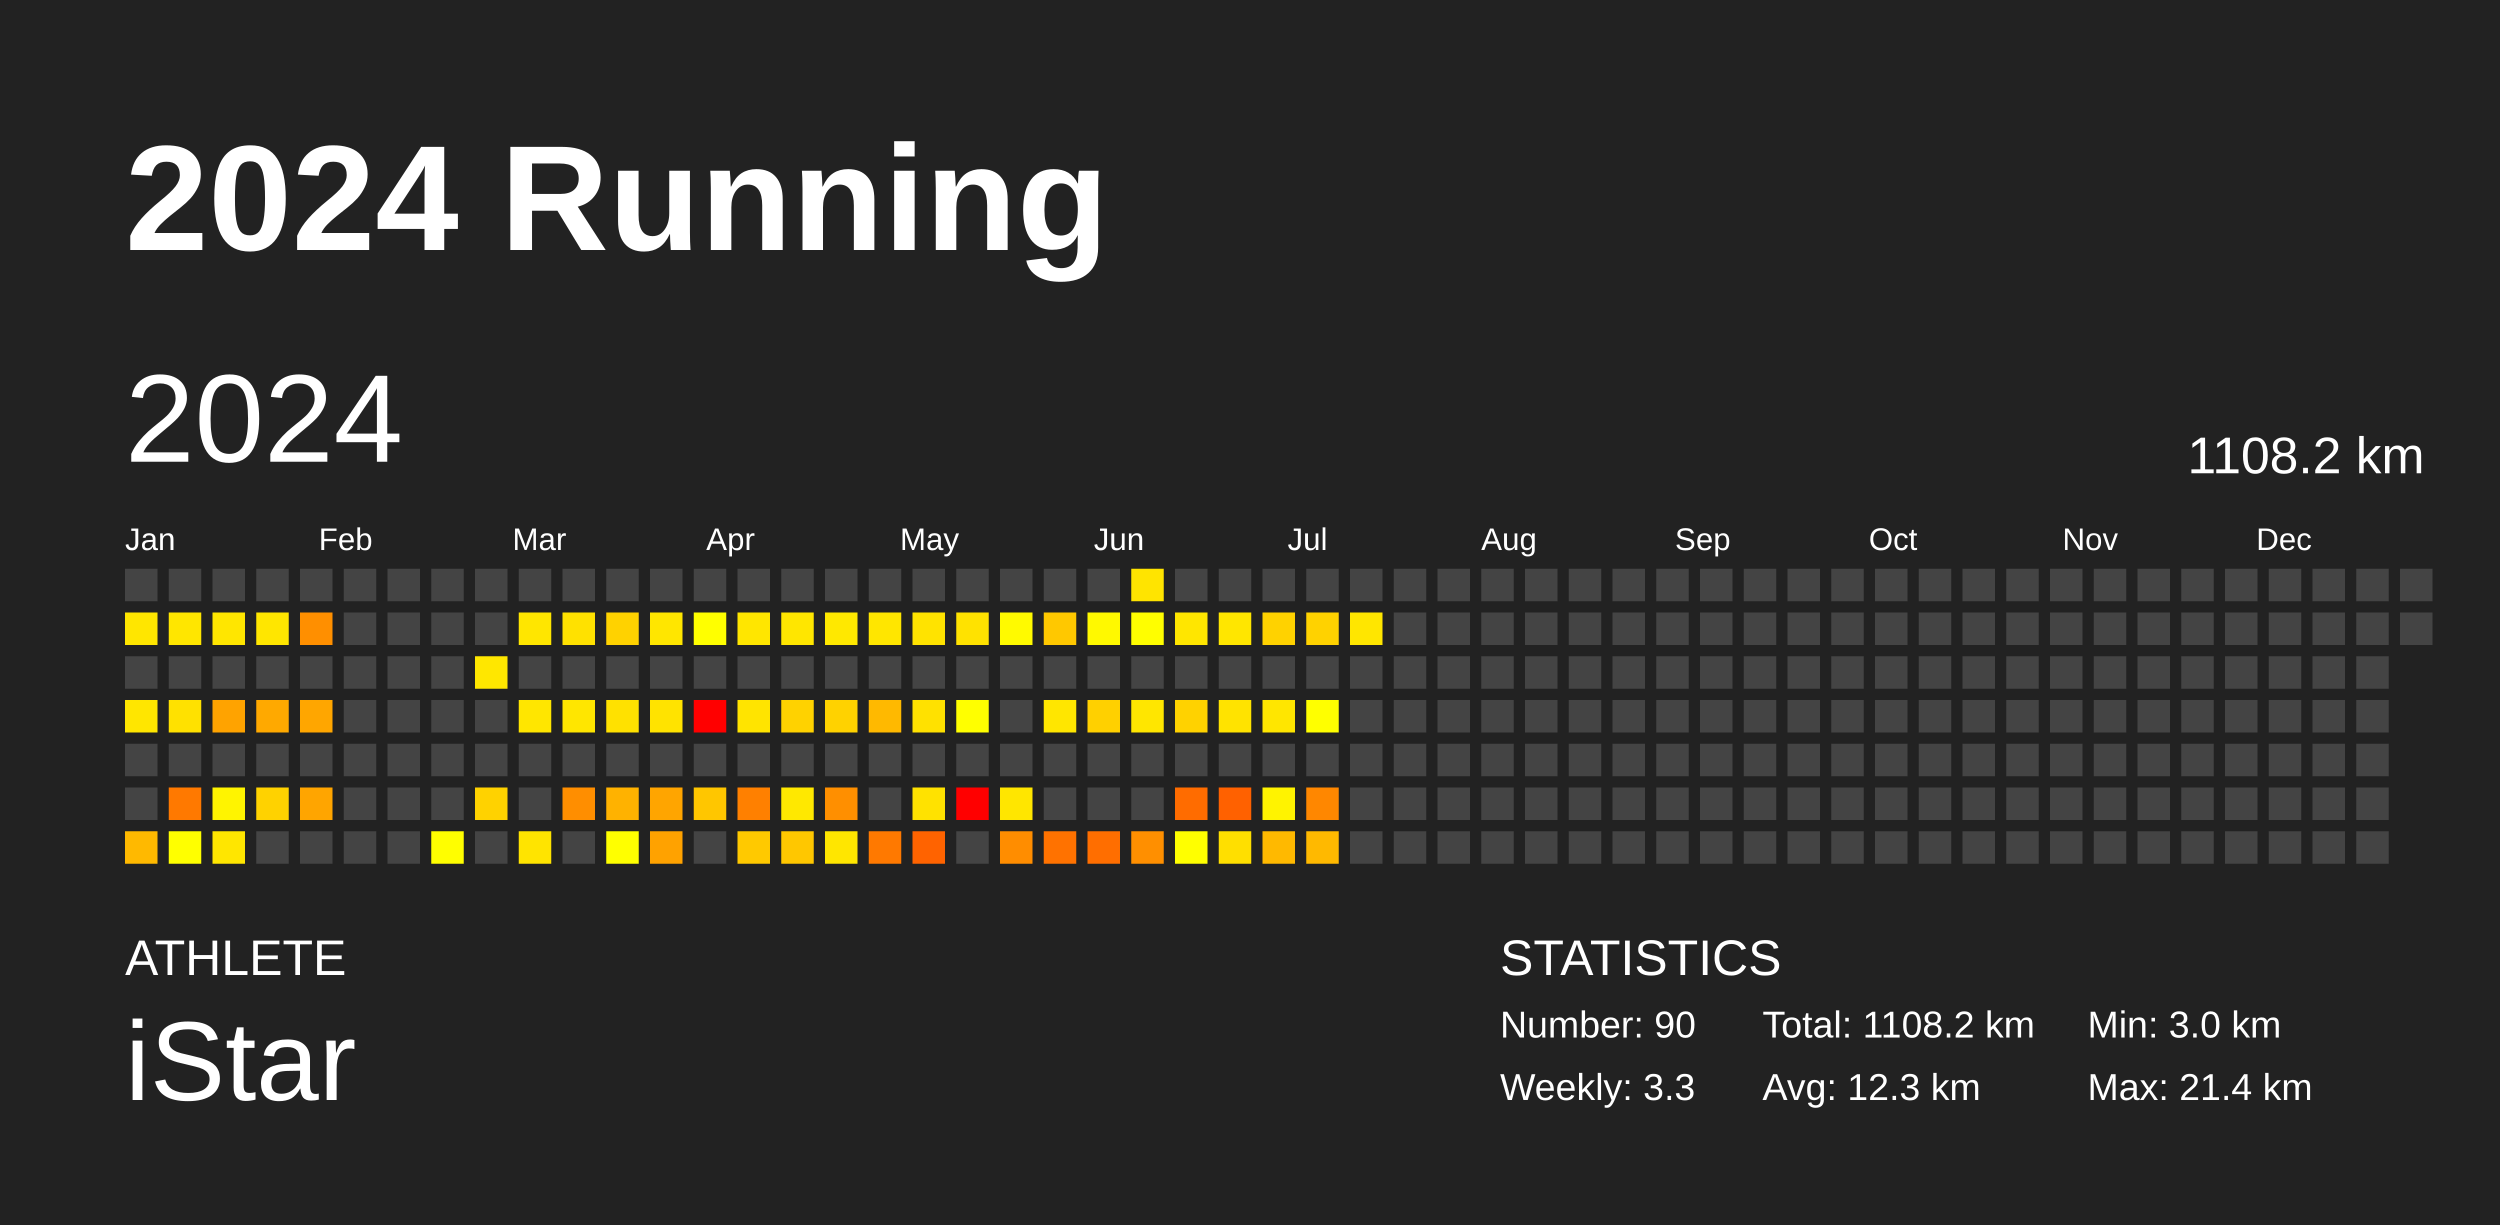
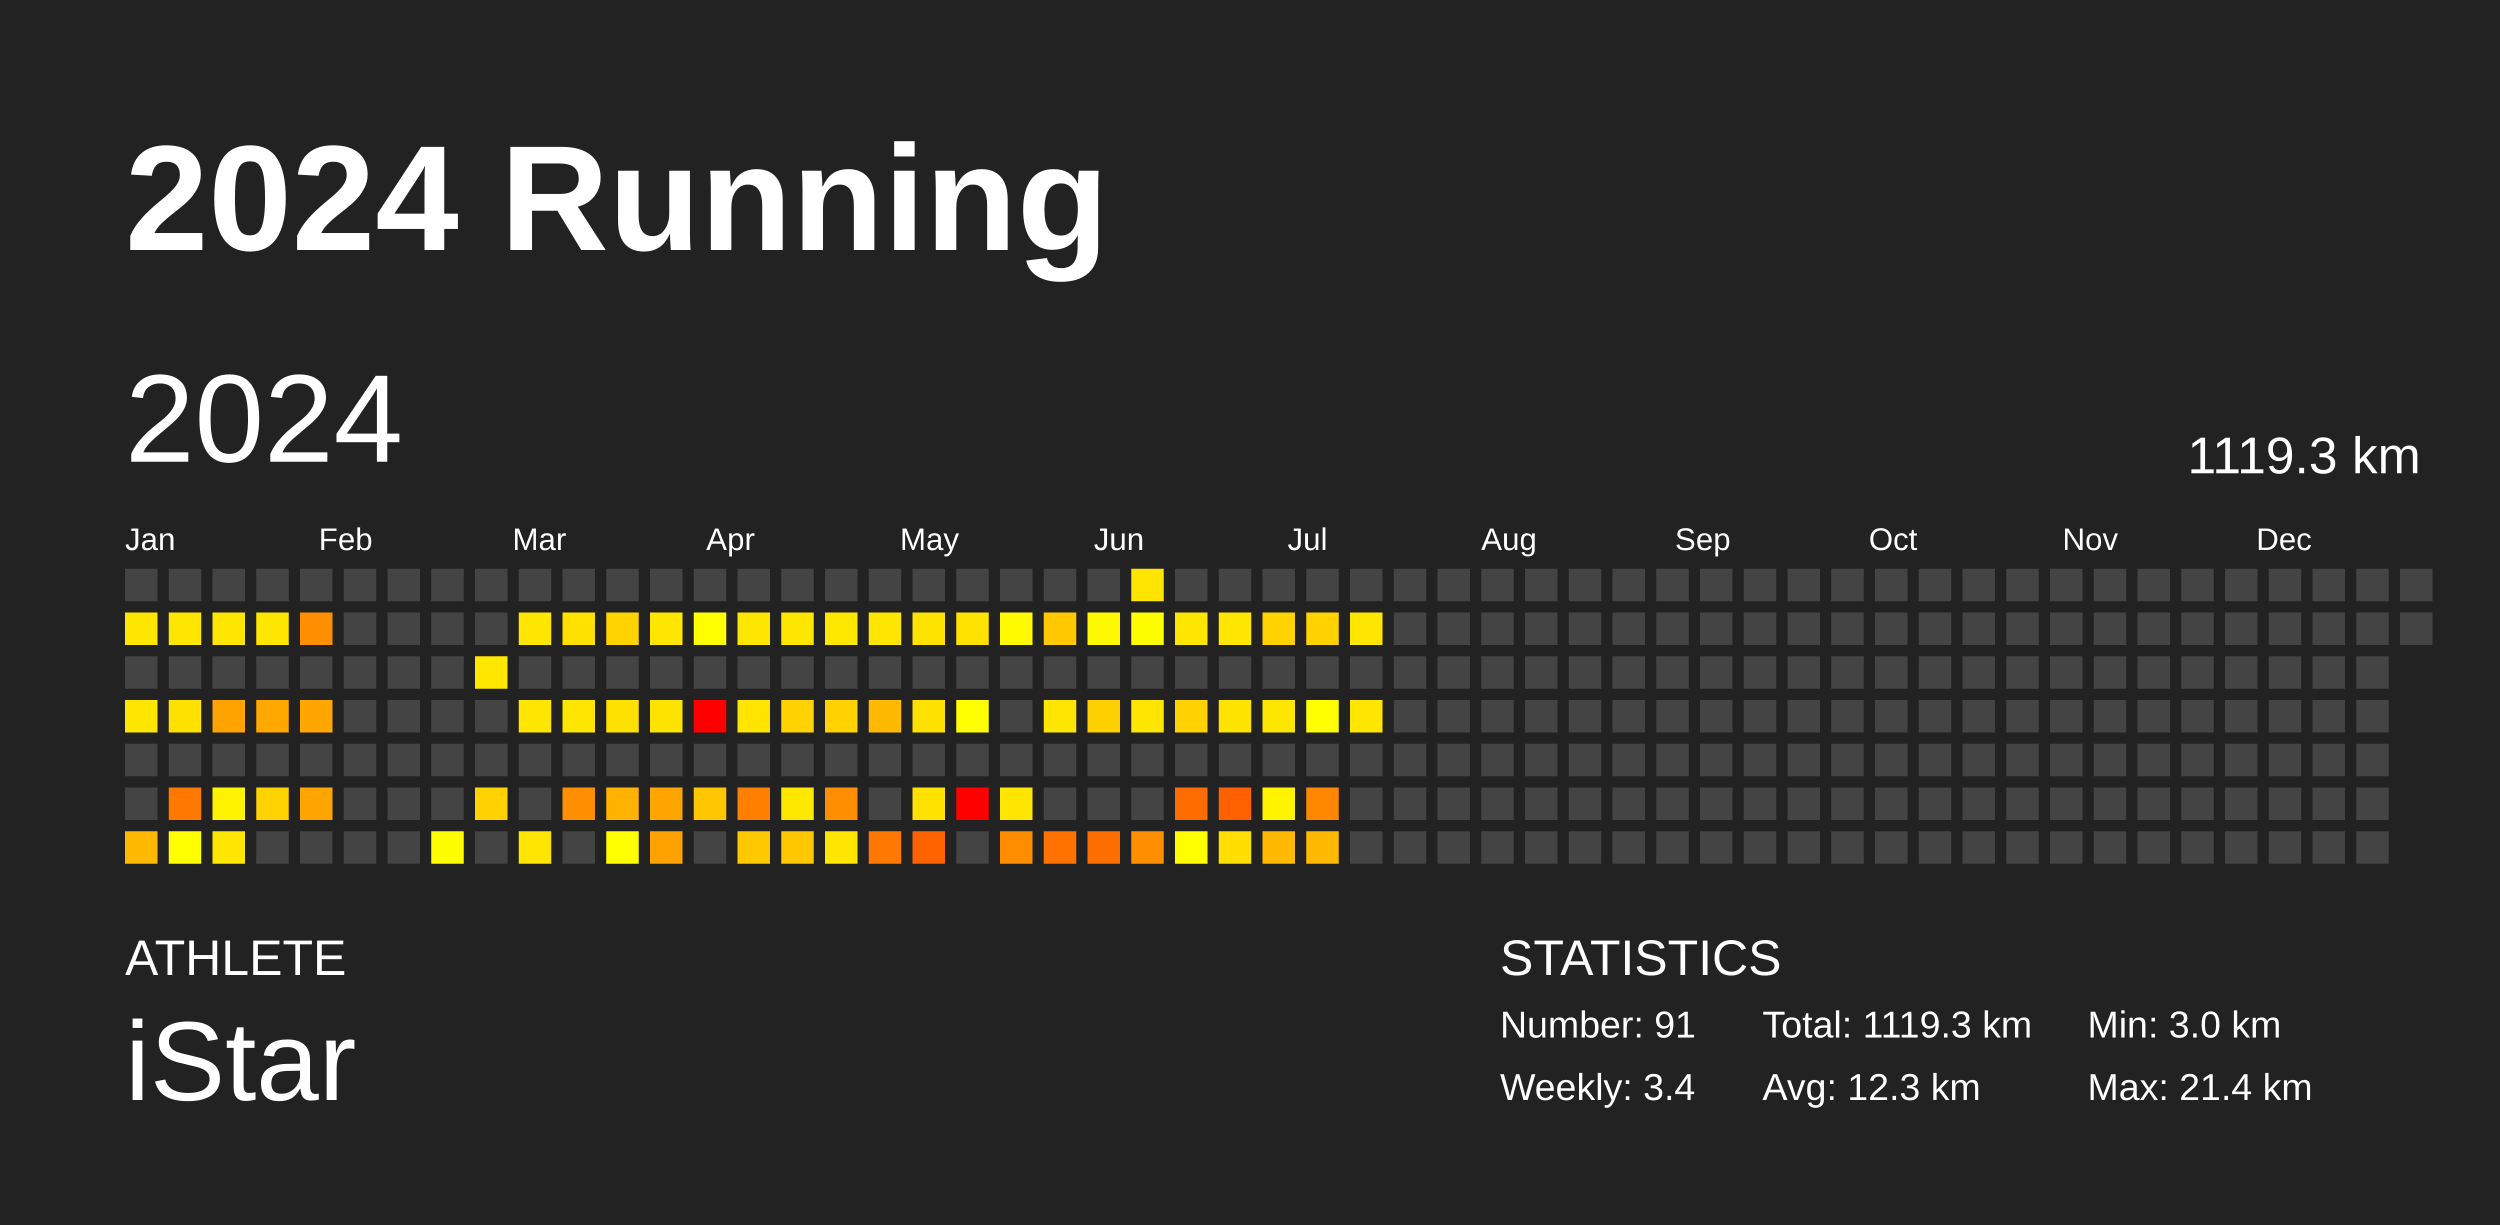
<svg xmlns="http://www.w3.org/2000/svg" baseProfile="full" height="98mm" version="1.1" viewBox="0,0,200,98" width="200mm">
  <defs />
  <rect fill="#222222" height="98" width="200" x="0" y="0" />
  <text fill="#FFFFFF" style="font-size:12px; font-family:Arial; font-weight:bold;" x="10" y="20">2024 Running</text>
  <text fill="#FFFFFF" style="font-size:4px; font-family:Arial" x="10" y="78">ATHLETE</text>
  <text fill="#FFFFFF" style="font-size:9px; font-family:Arial" x="10" y="88">iStar</text>
  <text fill="#FFFFFF" style="font-size:4px; font-family:Arial" x="120" y="78">STATISTICS</text>
-   <text fill="#FFFFFF" style="font-size:3px; font-family:Arial" x="120" y="83">Number: 90</text>
-   <text fill="#FFFFFF" style="font-size:3px; font-family:Arial" x="120" y="88">Weekly: 3.3</text>
-   <text fill="#FFFFFF" style="font-size:3px; font-family:Arial" x="141" y="83">Total: 1108.2 km</text>
+   <text fill="#FFFFFF" style="font-size:3px; font-family:Arial" x="120" y="83">Number: 91</text>
+   <text fill="#FFFFFF" style="font-size:3px; font-family:Arial" x="120" y="88">Weekly: 3.4</text>
+   <text fill="#FFFFFF" style="font-size:3px; font-family:Arial" x="141" y="83">Total: 1119.3 km</text>
  <text fill="#FFFFFF" style="font-size:3px; font-family:Arial" x="141" y="88">Avg: 12.3 km</text>
  <text fill="#FFFFFF" style="font-size:3px; font-family:Arial" x="167" y="83">Min: 3.0 km</text>
  <text fill="#FFFFFF" style="font-size:3px; font-family:Arial" x="167" y="88">Max: 21.4 km</text>
  <text dominant-baseline="hanging" fill="#FFFFFF" style="font-size:10.0px; font-family:Arial;" x="10" y="30">2024</text>
-   <text dominant-baseline="hanging" fill="#FFFFFF" style="font-size:4.125px; font-family:Arial;" x="175" y="35">1108.2 km</text>
+   <text dominant-baseline="hanging" fill="#FFFFFF" style="font-size:4.125px; font-family:Arial;" x="175" y="35">1119.3 km</text>
  <text fill="#FFFFFF" style="font-size:2.5px; font-family:Arial" x="10.0" y="44">Jan</text>
  <text fill="#FFFFFF" style="font-size:2.5px; font-family:Arial" x="25.5" y="44">Feb</text>
  <text fill="#FFFFFF" style="font-size:2.5px; font-family:Arial" x="41.0" y="44">Mar</text>
  <text fill="#FFFFFF" style="font-size:2.5px; font-family:Arial" x="56.5" y="44">Apr</text>
  <text fill="#FFFFFF" style="font-size:2.5px; font-family:Arial" x="72.0" y="44">May</text>
  <text fill="#FFFFFF" style="font-size:2.5px; font-family:Arial" x="87.5" y="44">Jun</text>
  <text fill="#FFFFFF" style="font-size:2.5px; font-family:Arial" x="103.0" y="44">Jul</text>
  <text fill="#FFFFFF" style="font-size:2.5px; font-family:Arial" x="118.5" y="44">Aug</text>
  <text fill="#FFFFFF" style="font-size:2.5px; font-family:Arial" x="134.0" y="44">Sep</text>
  <text fill="#FFFFFF" style="font-size:2.5px; font-family:Arial" x="149.5" y="44">Oct</text>
  <text fill="#FFFFFF" style="font-size:2.5px; font-family:Arial" x="165.0" y="44">Nov</text>
  <text fill="#FFFFFF" style="font-size:2.5px; font-family:Arial" x="180.5" y="44">Dec</text>
  <rect fill="#444444" height="2.6" width="2.6" x="10.0" y="45.5" />
  <rect fill="#ffe600" height="2.6" width="2.6" x="10.0" y="49.0" />
  <rect fill="#444444" height="2.6" width="2.6" x="10.0" y="52.5" />
  <rect fill="#ffe600" height="2.6" width="2.6" x="10.0" y="56.0" />
  <rect fill="#444444" height="2.6" width="2.6" x="10.0" y="59.5" />
  <rect fill="#444444" height="2.6" width="2.6" x="10.0" y="63.0" />
  <rect fill="#ffb900" height="2.6" width="2.6" x="10.0" y="66.5" />
  <rect fill="#444444" height="2.6" width="2.6" x="13.5" y="45.5" />
  <rect fill="#ffe600" height="2.6" width="2.6" x="13.5" y="49.0" />
  <rect fill="#444444" height="2.6" width="2.6" x="13.5" y="52.5" />
  <rect fill="#ffe100" height="2.6" width="2.6" x="13.5" y="56.0" />
  <rect fill="#444444" height="2.6" width="2.6" x="13.5" y="59.5" />
  <rect fill="#ff7900" height="2.6" width="2.6" x="13.5" y="63.0" />
  <rect fill="#ffff00" height="2.6" width="2.6" x="13.5" y="66.5" />
  <rect fill="#444444" height="2.6" width="2.6" x="17.0" y="45.5" />
  <rect fill="#ffe600" height="2.6" width="2.6" x="17.0" y="49.0" />
  <rect fill="#444444" height="2.6" width="2.6" x="17.0" y="52.5" />
  <rect fill="#ffa300" height="2.6" width="2.6" x="17.0" y="56.0" />
  <rect fill="#444444" height="2.6" width="2.6" x="17.0" y="59.5" />
  <rect fill="#fff400" height="2.6" width="2.6" x="17.0" y="63.0" />
  <rect fill="#ffe600" height="2.6" width="2.6" x="17.0" y="66.5" />
  <rect fill="#444444" height="2.6" width="2.6" x="20.5" y="45.5" />
  <rect fill="#ffe600" height="2.6" width="2.6" x="20.5" y="49.0" />
  <rect fill="#444444" height="2.6" width="2.6" x="20.5" y="52.5" />
  <rect fill="#ffa900" height="2.6" width="2.6" x="20.5" y="56.0" />
  <rect fill="#444444" height="2.6" width="2.6" x="20.5" y="59.5" />
  <rect fill="#ffd200" height="2.6" width="2.6" x="20.5" y="63.0" />
  <rect fill="#444444" height="2.6" width="2.6" x="20.5" y="66.5" />
  <rect fill="#444444" height="2.6" width="2.6" x="24.0" y="45.5" />
  <rect fill="#ff8f00" height="2.6" width="2.6" x="24.0" y="49.0" />
  <rect fill="#444444" height="2.6" width="2.6" x="24.0" y="52.5" />
  <rect fill="#ffa600" height="2.6" width="2.6" x="24.0" y="56.0" />
  <rect fill="#444444" height="2.6" width="2.6" x="24.0" y="59.5" />
  <rect fill="#ffa500" height="2.6" width="2.6" x="24.0" y="63.0" />
  <rect fill="#444444" height="2.6" width="2.6" x="24.0" y="66.5" />
  <rect fill="#444444" height="2.6" width="2.6" x="27.5" y="45.5" />
  <rect fill="#444444" height="2.6" width="2.6" x="27.5" y="49.0" />
  <rect fill="#444444" height="2.6" width="2.6" x="27.5" y="52.5" />
  <rect fill="#444444" height="2.6" width="2.6" x="27.5" y="56.0" />
  <rect fill="#444444" height="2.6" width="2.6" x="27.5" y="59.5" />
  <rect fill="#444444" height="2.6" width="2.6" x="27.5" y="63.0" />
  <rect fill="#444444" height="2.6" width="2.6" x="27.5" y="66.5" />
  <rect fill="#444444" height="2.6" width="2.6" x="31.0" y="45.5" />
  <rect fill="#444444" height="2.6" width="2.6" x="31.0" y="49.0" />
  <rect fill="#444444" height="2.6" width="2.6" x="31.0" y="52.5" />
  <rect fill="#444444" height="2.6" width="2.6" x="31.0" y="56.0" />
  <rect fill="#444444" height="2.6" width="2.6" x="31.0" y="59.5" />
  <rect fill="#444444" height="2.6" width="2.6" x="31.0" y="63.0" />
  <rect fill="#444444" height="2.6" width="2.6" x="31.0" y="66.5" />
  <rect fill="#444444" height="2.6" width="2.6" x="34.5" y="45.5" />
  <rect fill="#444444" height="2.6" width="2.6" x="34.5" y="49.0" />
  <rect fill="#444444" height="2.6" width="2.6" x="34.5" y="52.5" />
  <rect fill="#444444" height="2.6" width="2.6" x="34.5" y="56.0" />
  <rect fill="#444444" height="2.6" width="2.6" x="34.5" y="59.5" />
  <rect fill="#444444" height="2.6" width="2.6" x="34.5" y="63.0" />
  <rect fill="#fffe00" height="2.6" width="2.6" x="34.5" y="66.5" />
  <rect fill="#444444" height="2.6" width="2.6" x="38.0" y="45.5" />
  <rect fill="#444444" height="2.6" width="2.6" x="38.0" y="49.0" />
  <rect fill="#ffe700" height="2.6" width="2.6" x="38.0" y="52.5" />
  <rect fill="#444444" height="2.6" width="2.6" x="38.0" y="56.0" />
  <rect fill="#444444" height="2.6" width="2.6" x="38.0" y="59.5" />
  <rect fill="#ffd200" height="2.6" width="2.6" x="38.0" y="63.0" />
  <rect fill="#444444" height="2.6" width="2.6" x="38.0" y="66.5" />
  <rect fill="#444444" height="2.6" width="2.6" x="41.5" y="45.5" />
  <rect fill="#ffe600" height="2.6" width="2.6" x="41.5" y="49.0" />
  <rect fill="#444444" height="2.6" width="2.6" x="41.5" y="52.5" />
  <rect fill="#ffe600" height="2.6" width="2.6" x="41.5" y="56.0" />
  <rect fill="#444444" height="2.6" width="2.6" x="41.5" y="59.5" />
  <rect fill="#444444" height="2.6" width="2.6" x="41.5" y="63.0" />
  <rect fill="#ffe400" height="2.6" width="2.6" x="41.5" y="66.5" />
  <rect fill="#444444" height="2.6" width="2.6" x="45.0" y="45.5" />
  <rect fill="#ffe100" height="2.6" width="2.6" x="45.0" y="49.0" />
  <rect fill="#444444" height="2.6" width="2.6" x="45.0" y="52.5" />
  <rect fill="#ffe600" height="2.6" width="2.6" x="45.0" y="56.0" />
  <rect fill="#444444" height="2.6" width="2.6" x="45.0" y="59.5" />
  <rect fill="#ff8e00" height="2.6" width="2.6" x="45.0" y="63.0" />
  <rect fill="#444444" height="2.6" width="2.6" x="45.0" y="66.5" />
  <rect fill="#444444" height="2.6" width="2.6" x="48.5" y="45.5" />
  <rect fill="#ffd200" height="2.6" width="2.6" x="48.5" y="49.0" />
  <rect fill="#444444" height="2.6" width="2.6" x="48.5" y="52.5" />
  <rect fill="#ffe100" height="2.6" width="2.6" x="48.5" y="56.0" />
  <rect fill="#444444" height="2.6" width="2.6" x="48.5" y="59.5" />
  <rect fill="#ffb200" height="2.6" width="2.6" x="48.5" y="63.0" />
  <rect fill="#ffff00" height="2.6" width="2.6" x="48.5" y="66.5" />
  <rect fill="#444444" height="2.6" width="2.6" x="52.0" y="45.5" />
  <rect fill="#ffe600" height="2.6" width="2.6" x="52.0" y="49.0" />
  <rect fill="#444444" height="2.6" width="2.6" x="52.0" y="52.5" />
  <rect fill="#ffe300" height="2.6" width="2.6" x="52.0" y="56.0" />
  <rect fill="#444444" height="2.6" width="2.6" x="52.0" y="59.5" />
  <rect fill="#ffa500" height="2.6" width="2.6" x="52.0" y="63.0" />
  <rect fill="#ffa200" height="2.6" width="2.6" x="52.0" y="66.5" />
  <rect fill="#444444" height="2.6" width="2.6" x="55.5" y="45.5" />
  <rect fill="#ffff00" height="2.6" width="2.6" x="55.5" y="49.0" />
  <rect fill="#444444" height="2.6" width="2.6" x="55.5" y="52.5" />
  <rect fill="red" height="2.6" width="2.6" x="55.5" y="56.0" />
  <rect fill="#444444" height="2.6" width="2.6" x="55.5" y="59.5" />
  <rect fill="#ffc600" height="2.6" width="2.6" x="55.5" y="63.0" />
  <rect fill="#444444" height="2.6" width="2.6" x="55.5" y="66.5" />
  <rect fill="#444444" height="2.6" width="2.6" x="59.0" y="45.5" />
  <rect fill="#ffe600" height="2.6" width="2.6" x="59.0" y="49.0" />
  <rect fill="#444444" height="2.6" width="2.6" x="59.0" y="52.5" />
  <rect fill="#ffe400" height="2.6" width="2.6" x="59.0" y="56.0" />
  <rect fill="#444444" height="2.6" width="2.6" x="59.0" y="59.5" />
  <rect fill="#ff8000" height="2.6" width="2.6" x="59.0" y="63.0" />
  <rect fill="#ffc900" height="2.6" width="2.6" x="59.0" y="66.5" />
  <rect fill="#444444" height="2.6" width="2.6" x="62.5" y="45.5" />
  <rect fill="#ffe600" height="2.6" width="2.6" x="62.5" y="49.0" />
  <rect fill="#444444" height="2.6" width="2.6" x="62.5" y="52.5" />
  <rect fill="#ffd200" height="2.6" width="2.6" x="62.5" y="56.0" />
  <rect fill="#444444" height="2.6" width="2.6" x="62.5" y="59.5" />
  <rect fill="#ffe800" height="2.6" width="2.6" x="62.5" y="63.0" />
  <rect fill="#ffc700" height="2.6" width="2.6" x="62.5" y="66.5" />
  <rect fill="#444444" height="2.6" width="2.6" x="66.0" y="45.5" />
  <rect fill="#ffe800" height="2.6" width="2.6" x="66.0" y="49.0" />
  <rect fill="#444444" height="2.6" width="2.6" x="66.0" y="52.5" />
  <rect fill="#ffd200" height="2.6" width="2.6" x="66.0" y="56.0" />
  <rect fill="#444444" height="2.6" width="2.6" x="66.0" y="59.5" />
  <rect fill="#ff8f00" height="2.6" width="2.6" x="66.0" y="63.0" />
  <rect fill="#ffe600" height="2.6" width="2.6" x="66.0" y="66.5" />
  <rect fill="#444444" height="2.6" width="2.6" x="69.5" y="45.5" />
  <rect fill="#ffe600" height="2.6" width="2.6" x="69.5" y="49.0" />
  <rect fill="#444444" height="2.6" width="2.6" x="69.5" y="52.5" />
  <rect fill="#ffb900" height="2.6" width="2.6" x="69.5" y="56.0" />
  <rect fill="#444444" height="2.6" width="2.6" x="69.5" y="59.5" />
  <rect fill="#444444" height="2.6" width="2.6" x="69.5" y="63.0" />
  <rect fill="#ff7900" height="2.6" width="2.6" x="69.5" y="66.5" />
  <rect fill="#444444" height="2.6" width="2.6" x="73.0" y="45.5" />
  <rect fill="#ffe300" height="2.6" width="2.6" x="73.0" y="49.0" />
  <rect fill="#444444" height="2.6" width="2.6" x="73.0" y="52.5" />
  <rect fill="#ffe100" height="2.6" width="2.6" x="73.0" y="56.0" />
  <rect fill="#444444" height="2.6" width="2.6" x="73.0" y="59.5" />
  <rect fill="#ffe200" height="2.6" width="2.6" x="73.0" y="63.0" />
  <rect fill="#ff6300" height="2.6" width="2.6" x="73.0" y="66.5" />
  <rect fill="#444444" height="2.6" width="2.6" x="76.5" y="45.5" />
  <rect fill="#ffe200" height="2.6" width="2.6" x="76.5" y="49.0" />
  <rect fill="#444444" height="2.6" width="2.6" x="76.5" y="52.5" />
  <rect fill="#ffff00" height="2.6" width="2.6" x="76.5" y="56.0" />
  <rect fill="#444444" height="2.6" width="2.6" x="76.5" y="59.5" />
  <rect fill="red" height="2.6" width="2.6" x="76.5" y="63.0" />
  <rect fill="#444444" height="2.6" width="2.6" x="76.5" y="66.5" />
  <rect fill="#444444" height="2.6" width="2.6" x="80.0" y="45.5" />
  <rect fill="#fffa00" height="2.6" width="2.6" x="80.0" y="49.0" />
  <rect fill="#444444" height="2.6" width="2.6" x="80.0" y="52.5" />
  <rect fill="#444444" height="2.6" width="2.6" x="80.0" y="56.0" />
  <rect fill="#444444" height="2.6" width="2.6" x="80.0" y="59.5" />
  <rect fill="#ffe600" height="2.6" width="2.6" x="80.0" y="63.0" />
  <rect fill="#ff8d00" height="2.6" width="2.6" x="80.0" y="66.5" />
  <rect fill="#444444" height="2.6" width="2.6" x="83.5" y="45.5" />
  <rect fill="#ffc800" height="2.6" width="2.6" x="83.5" y="49.0" />
  <rect fill="#444444" height="2.6" width="2.6" x="83.5" y="52.5" />
  <rect fill="#ffe600" height="2.6" width="2.6" x="83.5" y="56.0" />
  <rect fill="#444444" height="2.6" width="2.6" x="83.5" y="59.5" />
  <rect fill="#444444" height="2.6" width="2.6" x="83.5" y="63.0" />
  <rect fill="#ff7200" height="2.6" width="2.6" x="83.5" y="66.5" />
  <rect fill="#444444" height="2.6" width="2.6" x="87.0" y="45.5" />
  <rect fill="#fff900" height="2.6" width="2.6" x="87.0" y="49.0" />
  <rect fill="#444444" height="2.6" width="2.6" x="87.0" y="52.5" />
  <rect fill="#ffd000" height="2.6" width="2.6" x="87.0" y="56.0" />
  <rect fill="#444444" height="2.6" width="2.6" x="87.0" y="59.5" />
  <rect fill="#444444" height="2.6" width="2.6" x="87.0" y="63.0" />
  <rect fill="#ff6e00" height="2.6" width="2.6" x="87.0" y="66.5" />
  <rect fill="#ffe400" height="2.6" width="2.6" x="90.5" y="45.5" />
  <rect fill="#fffe00" height="2.6" width="2.6" x="90.5" y="49.0" />
  <rect fill="#444444" height="2.6" width="2.6" x="90.5" y="52.5" />
  <rect fill="#ffe600" height="2.6" width="2.6" x="90.5" y="56.0" />
  <rect fill="#444444" height="2.6" width="2.6" x="90.5" y="59.5" />
  <rect fill="#444444" height="2.6" width="2.6" x="90.5" y="63.0" />
  <rect fill="#ff8f00" height="2.6" width="2.6" x="90.5" y="66.5" />
  <rect fill="#444444" height="2.6" width="2.6" x="94.0" y="45.5" />
  <rect fill="#ffe600" height="2.6" width="2.6" x="94.0" y="49.0" />
  <rect fill="#444444" height="2.6" width="2.6" x="94.0" y="52.5" />
  <rect fill="#ffd200" height="2.6" width="2.6" x="94.0" y="56.0" />
  <rect fill="#444444" height="2.6" width="2.6" x="94.0" y="59.5" />
  <rect fill="#ff6c00" height="2.6" width="2.6" x="94.0" y="63.0" />
  <rect fill="#ffff00" height="2.6" width="2.6" x="94.0" y="66.5" />
  <rect fill="#444444" height="2.6" width="2.6" x="97.5" y="45.5" />
  <rect fill="#ffe600" height="2.6" width="2.6" x="97.5" y="49.0" />
  <rect fill="#444444" height="2.6" width="2.6" x="97.5" y="52.5" />
  <rect fill="#ffe300" height="2.6" width="2.6" x="97.5" y="56.0" />
  <rect fill="#444444" height="2.6" width="2.6" x="97.5" y="59.5" />
  <rect fill="#ff6100" height="2.6" width="2.6" x="97.5" y="63.0" />
  <rect fill="#ffdf00" height="2.6" width="2.6" x="97.5" y="66.5" />
  <rect fill="#444444" height="2.6" width="2.6" x="101.0" y="45.5" />
  <rect fill="#ffd200" height="2.6" width="2.6" x="101.0" y="49.0" />
  <rect fill="#444444" height="2.6" width="2.6" x="101.0" y="52.5" />
  <rect fill="#ffe600" height="2.6" width="2.6" x="101.0" y="56.0" />
  <rect fill="#444444" height="2.6" width="2.6" x="101.0" y="59.5" />
  <rect fill="#fff300" height="2.6" width="2.6" x="101.0" y="63.0" />
  <rect fill="#ffb900" height="2.6" width="2.6" x="101.0" y="66.5" />
  <rect fill="#444444" height="2.6" width="2.6" x="104.5" y="45.5" />
  <rect fill="#ffd200" height="2.6" width="2.6" x="104.5" y="49.0" />
  <rect fill="#444444" height="2.6" width="2.6" x="104.5" y="52.5" />
  <rect fill="#ffff00" height="2.6" width="2.6" x="104.5" y="56.0" />
  <rect fill="#444444" height="2.6" width="2.6" x="104.5" y="59.5" />
  <rect fill="#ff8700" height="2.6" width="2.6" x="104.5" y="63.0" />
  <rect fill="#ffb900" height="2.6" width="2.6" x="104.5" y="66.5" />
  <rect fill="#444444" height="2.6" width="2.6" x="108.0" y="45.5" />
  <rect fill="#ffe600" height="2.6" width="2.6" x="108.0" y="49.0" />
  <rect fill="#444444" height="2.6" width="2.6" x="108.0" y="52.5" />
-   <rect fill="#444444" height="2.6" width="2.6" x="108.0" y="56.0" />
+   <rect fill="#ffe600" height="2.6" width="2.6" x="108.0" y="56.0" />
  <rect fill="#444444" height="2.6" width="2.6" x="108.0" y="59.5" />
  <rect fill="#444444" height="2.6" width="2.6" x="108.0" y="63.0" />
  <rect fill="#444444" height="2.6" width="2.6" x="108.0" y="66.5" />
  <rect fill="#444444" height="2.6" width="2.6" x="111.5" y="45.5" />
  <rect fill="#444444" height="2.6" width="2.6" x="111.5" y="49.0" />
  <rect fill="#444444" height="2.6" width="2.6" x="111.5" y="52.5" />
  <rect fill="#444444" height="2.6" width="2.6" x="111.5" y="56.0" />
  <rect fill="#444444" height="2.6" width="2.6" x="111.5" y="59.5" />
  <rect fill="#444444" height="2.6" width="2.6" x="111.5" y="63.0" />
  <rect fill="#444444" height="2.6" width="2.6" x="111.5" y="66.5" />
  <rect fill="#444444" height="2.6" width="2.6" x="115.0" y="45.5" />
  <rect fill="#444444" height="2.6" width="2.6" x="115.0" y="49.0" />
  <rect fill="#444444" height="2.6" width="2.6" x="115.0" y="52.5" />
  <rect fill="#444444" height="2.6" width="2.6" x="115.0" y="56.0" />
  <rect fill="#444444" height="2.6" width="2.6" x="115.0" y="59.5" />
  <rect fill="#444444" height="2.6" width="2.6" x="115.0" y="63.0" />
  <rect fill="#444444" height="2.6" width="2.6" x="115.0" y="66.5" />
  <rect fill="#444444" height="2.6" width="2.6" x="118.5" y="45.5" />
  <rect fill="#444444" height="2.6" width="2.6" x="118.5" y="49.0" />
  <rect fill="#444444" height="2.6" width="2.6" x="118.5" y="52.5" />
  <rect fill="#444444" height="2.6" width="2.6" x="118.5" y="56.0" />
  <rect fill="#444444" height="2.6" width="2.6" x="118.5" y="59.5" />
  <rect fill="#444444" height="2.6" width="2.6" x="118.5" y="63.0" />
  <rect fill="#444444" height="2.6" width="2.6" x="118.5" y="66.5" />
  <rect fill="#444444" height="2.6" width="2.6" x="122.0" y="45.5" />
  <rect fill="#444444" height="2.6" width="2.6" x="122.0" y="49.0" />
  <rect fill="#444444" height="2.6" width="2.6" x="122.0" y="52.5" />
  <rect fill="#444444" height="2.6" width="2.6" x="122.0" y="56.0" />
  <rect fill="#444444" height="2.6" width="2.6" x="122.0" y="59.5" />
  <rect fill="#444444" height="2.6" width="2.6" x="122.0" y="63.0" />
  <rect fill="#444444" height="2.6" width="2.6" x="122.0" y="66.5" />
  <rect fill="#444444" height="2.6" width="2.6" x="125.5" y="45.5" />
  <rect fill="#444444" height="2.6" width="2.6" x="125.5" y="49.0" />
  <rect fill="#444444" height="2.6" width="2.6" x="125.5" y="52.5" />
  <rect fill="#444444" height="2.6" width="2.6" x="125.5" y="56.0" />
  <rect fill="#444444" height="2.6" width="2.6" x="125.5" y="59.5" />
  <rect fill="#444444" height="2.6" width="2.6" x="125.5" y="63.0" />
  <rect fill="#444444" height="2.6" width="2.6" x="125.5" y="66.5" />
  <rect fill="#444444" height="2.6" width="2.6" x="129.0" y="45.5" />
  <rect fill="#444444" height="2.6" width="2.6" x="129.0" y="49.0" />
  <rect fill="#444444" height="2.6" width="2.6" x="129.0" y="52.5" />
  <rect fill="#444444" height="2.6" width="2.6" x="129.0" y="56.0" />
  <rect fill="#444444" height="2.6" width="2.6" x="129.0" y="59.5" />
  <rect fill="#444444" height="2.6" width="2.6" x="129.0" y="63.0" />
  <rect fill="#444444" height="2.6" width="2.6" x="129.0" y="66.5" />
  <rect fill="#444444" height="2.6" width="2.6" x="132.5" y="45.5" />
  <rect fill="#444444" height="2.6" width="2.6" x="132.5" y="49.0" />
  <rect fill="#444444" height="2.6" width="2.6" x="132.5" y="52.5" />
  <rect fill="#444444" height="2.6" width="2.6" x="132.5" y="56.0" />
  <rect fill="#444444" height="2.6" width="2.6" x="132.5" y="59.5" />
  <rect fill="#444444" height="2.6" width="2.6" x="132.5" y="63.0" />
  <rect fill="#444444" height="2.6" width="2.6" x="132.5" y="66.5" />
  <rect fill="#444444" height="2.6" width="2.6" x="136.0" y="45.5" />
  <rect fill="#444444" height="2.6" width="2.6" x="136.0" y="49.0" />
  <rect fill="#444444" height="2.6" width="2.6" x="136.0" y="52.5" />
  <rect fill="#444444" height="2.6" width="2.6" x="136.0" y="56.0" />
  <rect fill="#444444" height="2.6" width="2.6" x="136.0" y="59.5" />
  <rect fill="#444444" height="2.6" width="2.6" x="136.0" y="63.0" />
  <rect fill="#444444" height="2.6" width="2.6" x="136.0" y="66.5" />
  <rect fill="#444444" height="2.6" width="2.6" x="139.5" y="45.5" />
  <rect fill="#444444" height="2.6" width="2.6" x="139.5" y="49.0" />
  <rect fill="#444444" height="2.6" width="2.6" x="139.5" y="52.5" />
  <rect fill="#444444" height="2.6" width="2.6" x="139.5" y="56.0" />
  <rect fill="#444444" height="2.6" width="2.6" x="139.5" y="59.5" />
  <rect fill="#444444" height="2.6" width="2.6" x="139.5" y="63.0" />
  <rect fill="#444444" height="2.6" width="2.6" x="139.5" y="66.5" />
  <rect fill="#444444" height="2.6" width="2.6" x="143.0" y="45.5" />
  <rect fill="#444444" height="2.6" width="2.6" x="143.0" y="49.0" />
  <rect fill="#444444" height="2.6" width="2.6" x="143.0" y="52.5" />
  <rect fill="#444444" height="2.6" width="2.6" x="143.0" y="56.0" />
  <rect fill="#444444" height="2.6" width="2.6" x="143.0" y="59.5" />
  <rect fill="#444444" height="2.6" width="2.6" x="143.0" y="63.0" />
  <rect fill="#444444" height="2.6" width="2.6" x="143.0" y="66.5" />
  <rect fill="#444444" height="2.6" width="2.6" x="146.5" y="45.5" />
  <rect fill="#444444" height="2.6" width="2.6" x="146.5" y="49.0" />
  <rect fill="#444444" height="2.6" width="2.6" x="146.5" y="52.5" />
  <rect fill="#444444" height="2.6" width="2.6" x="146.5" y="56.0" />
  <rect fill="#444444" height="2.6" width="2.6" x="146.5" y="59.5" />
  <rect fill="#444444" height="2.6" width="2.6" x="146.5" y="63.0" />
  <rect fill="#444444" height="2.6" width="2.6" x="146.5" y="66.5" />
  <rect fill="#444444" height="2.6" width="2.6" x="150.0" y="45.5" />
  <rect fill="#444444" height="2.6" width="2.6" x="150.0" y="49.0" />
  <rect fill="#444444" height="2.6" width="2.6" x="150.0" y="52.5" />
  <rect fill="#444444" height="2.6" width="2.6" x="150.0" y="56.0" />
  <rect fill="#444444" height="2.6" width="2.6" x="150.0" y="59.5" />
  <rect fill="#444444" height="2.6" width="2.6" x="150.0" y="63.0" />
  <rect fill="#444444" height="2.6" width="2.6" x="150.0" y="66.5" />
  <rect fill="#444444" height="2.6" width="2.6" x="153.5" y="45.5" />
  <rect fill="#444444" height="2.6" width="2.6" x="153.5" y="49.0" />
  <rect fill="#444444" height="2.6" width="2.6" x="153.5" y="52.5" />
  <rect fill="#444444" height="2.6" width="2.6" x="153.5" y="56.0" />
  <rect fill="#444444" height="2.6" width="2.6" x="153.5" y="59.5" />
  <rect fill="#444444" height="2.6" width="2.6" x="153.5" y="63.0" />
  <rect fill="#444444" height="2.6" width="2.6" x="153.5" y="66.5" />
  <rect fill="#444444" height="2.6" width="2.6" x="157.0" y="45.5" />
  <rect fill="#444444" height="2.6" width="2.6" x="157.0" y="49.0" />
  <rect fill="#444444" height="2.6" width="2.6" x="157.0" y="52.5" />
  <rect fill="#444444" height="2.6" width="2.6" x="157.0" y="56.0" />
  <rect fill="#444444" height="2.6" width="2.6" x="157.0" y="59.5" />
  <rect fill="#444444" height="2.6" width="2.6" x="157.0" y="63.0" />
  <rect fill="#444444" height="2.6" width="2.6" x="157.0" y="66.5" />
  <rect fill="#444444" height="2.6" width="2.6" x="160.5" y="45.5" />
  <rect fill="#444444" height="2.6" width="2.6" x="160.5" y="49.0" />
  <rect fill="#444444" height="2.6" width="2.6" x="160.5" y="52.5" />
  <rect fill="#444444" height="2.6" width="2.6" x="160.5" y="56.0" />
  <rect fill="#444444" height="2.6" width="2.6" x="160.5" y="59.5" />
  <rect fill="#444444" height="2.6" width="2.6" x="160.5" y="63.0" />
  <rect fill="#444444" height="2.6" width="2.6" x="160.5" y="66.5" />
  <rect fill="#444444" height="2.6" width="2.6" x="164.0" y="45.5" />
  <rect fill="#444444" height="2.6" width="2.6" x="164.0" y="49.0" />
  <rect fill="#444444" height="2.6" width="2.6" x="164.0" y="52.5" />
  <rect fill="#444444" height="2.6" width="2.6" x="164.0" y="56.0" />
  <rect fill="#444444" height="2.6" width="2.6" x="164.0" y="59.5" />
  <rect fill="#444444" height="2.6" width="2.6" x="164.0" y="63.0" />
  <rect fill="#444444" height="2.6" width="2.6" x="164.0" y="66.5" />
  <rect fill="#444444" height="2.6" width="2.6" x="167.5" y="45.5" />
  <rect fill="#444444" height="2.6" width="2.6" x="167.5" y="49.0" />
  <rect fill="#444444" height="2.6" width="2.6" x="167.5" y="52.5" />
  <rect fill="#444444" height="2.6" width="2.6" x="167.5" y="56.0" />
  <rect fill="#444444" height="2.6" width="2.6" x="167.5" y="59.5" />
  <rect fill="#444444" height="2.6" width="2.6" x="167.5" y="63.0" />
  <rect fill="#444444" height="2.6" width="2.6" x="167.5" y="66.5" />
  <rect fill="#444444" height="2.6" width="2.6" x="171.0" y="45.5" />
  <rect fill="#444444" height="2.6" width="2.6" x="171.0" y="49.0" />
  <rect fill="#444444" height="2.6" width="2.6" x="171.0" y="52.5" />
  <rect fill="#444444" height="2.6" width="2.6" x="171.0" y="56.0" />
  <rect fill="#444444" height="2.6" width="2.6" x="171.0" y="59.5" />
  <rect fill="#444444" height="2.6" width="2.6" x="171.0" y="63.0" />
  <rect fill="#444444" height="2.6" width="2.6" x="171.0" y="66.5" />
  <rect fill="#444444" height="2.6" width="2.6" x="174.5" y="45.5" />
  <rect fill="#444444" height="2.6" width="2.6" x="174.5" y="49.0" />
  <rect fill="#444444" height="2.6" width="2.6" x="174.5" y="52.5" />
  <rect fill="#444444" height="2.6" width="2.6" x="174.5" y="56.0" />
  <rect fill="#444444" height="2.6" width="2.6" x="174.5" y="59.5" />
  <rect fill="#444444" height="2.6" width="2.6" x="174.5" y="63.0" />
  <rect fill="#444444" height="2.6" width="2.6" x="174.5" y="66.5" />
  <rect fill="#444444" height="2.6" width="2.6" x="178.0" y="45.5" />
  <rect fill="#444444" height="2.6" width="2.6" x="178.0" y="49.0" />
  <rect fill="#444444" height="2.6" width="2.6" x="178.0" y="52.5" />
  <rect fill="#444444" height="2.6" width="2.6" x="178.0" y="56.0" />
  <rect fill="#444444" height="2.6" width="2.6" x="178.0" y="59.5" />
  <rect fill="#444444" height="2.6" width="2.6" x="178.0" y="63.0" />
  <rect fill="#444444" height="2.6" width="2.6" x="178.0" y="66.5" />
  <rect fill="#444444" height="2.6" width="2.6" x="181.5" y="45.5" />
  <rect fill="#444444" height="2.6" width="2.6" x="181.5" y="49.0" />
  <rect fill="#444444" height="2.6" width="2.6" x="181.5" y="52.5" />
  <rect fill="#444444" height="2.6" width="2.6" x="181.5" y="56.0" />
  <rect fill="#444444" height="2.6" width="2.6" x="181.5" y="59.5" />
  <rect fill="#444444" height="2.6" width="2.6" x="181.5" y="63.0" />
  <rect fill="#444444" height="2.6" width="2.6" x="181.5" y="66.5" />
  <rect fill="#444444" height="2.6" width="2.6" x="185.0" y="45.5" />
  <rect fill="#444444" height="2.6" width="2.6" x="185.0" y="49.0" />
  <rect fill="#444444" height="2.6" width="2.6" x="185.0" y="52.5" />
  <rect fill="#444444" height="2.6" width="2.6" x="185.0" y="56.0" />
  <rect fill="#444444" height="2.6" width="2.6" x="185.0" y="59.5" />
  <rect fill="#444444" height="2.6" width="2.6" x="185.0" y="63.0" />
  <rect fill="#444444" height="2.6" width="2.6" x="185.0" y="66.5" />
  <rect fill="#444444" height="2.6" width="2.6" x="188.5" y="45.5" />
  <rect fill="#444444" height="2.6" width="2.6" x="188.5" y="49.0" />
  <rect fill="#444444" height="2.6" width="2.6" x="188.5" y="52.5" />
  <rect fill="#444444" height="2.6" width="2.6" x="188.5" y="56.0" />
  <rect fill="#444444" height="2.6" width="2.6" x="188.5" y="59.5" />
  <rect fill="#444444" height="2.6" width="2.6" x="188.5" y="63.0" />
  <rect fill="#444444" height="2.6" width="2.6" x="188.5" y="66.5" />
  <rect fill="#444444" height="2.6" width="2.6" x="192.0" y="45.5" />
  <rect fill="#444444" height="2.6" width="2.6" x="192.0" y="49.0" />
</svg>
